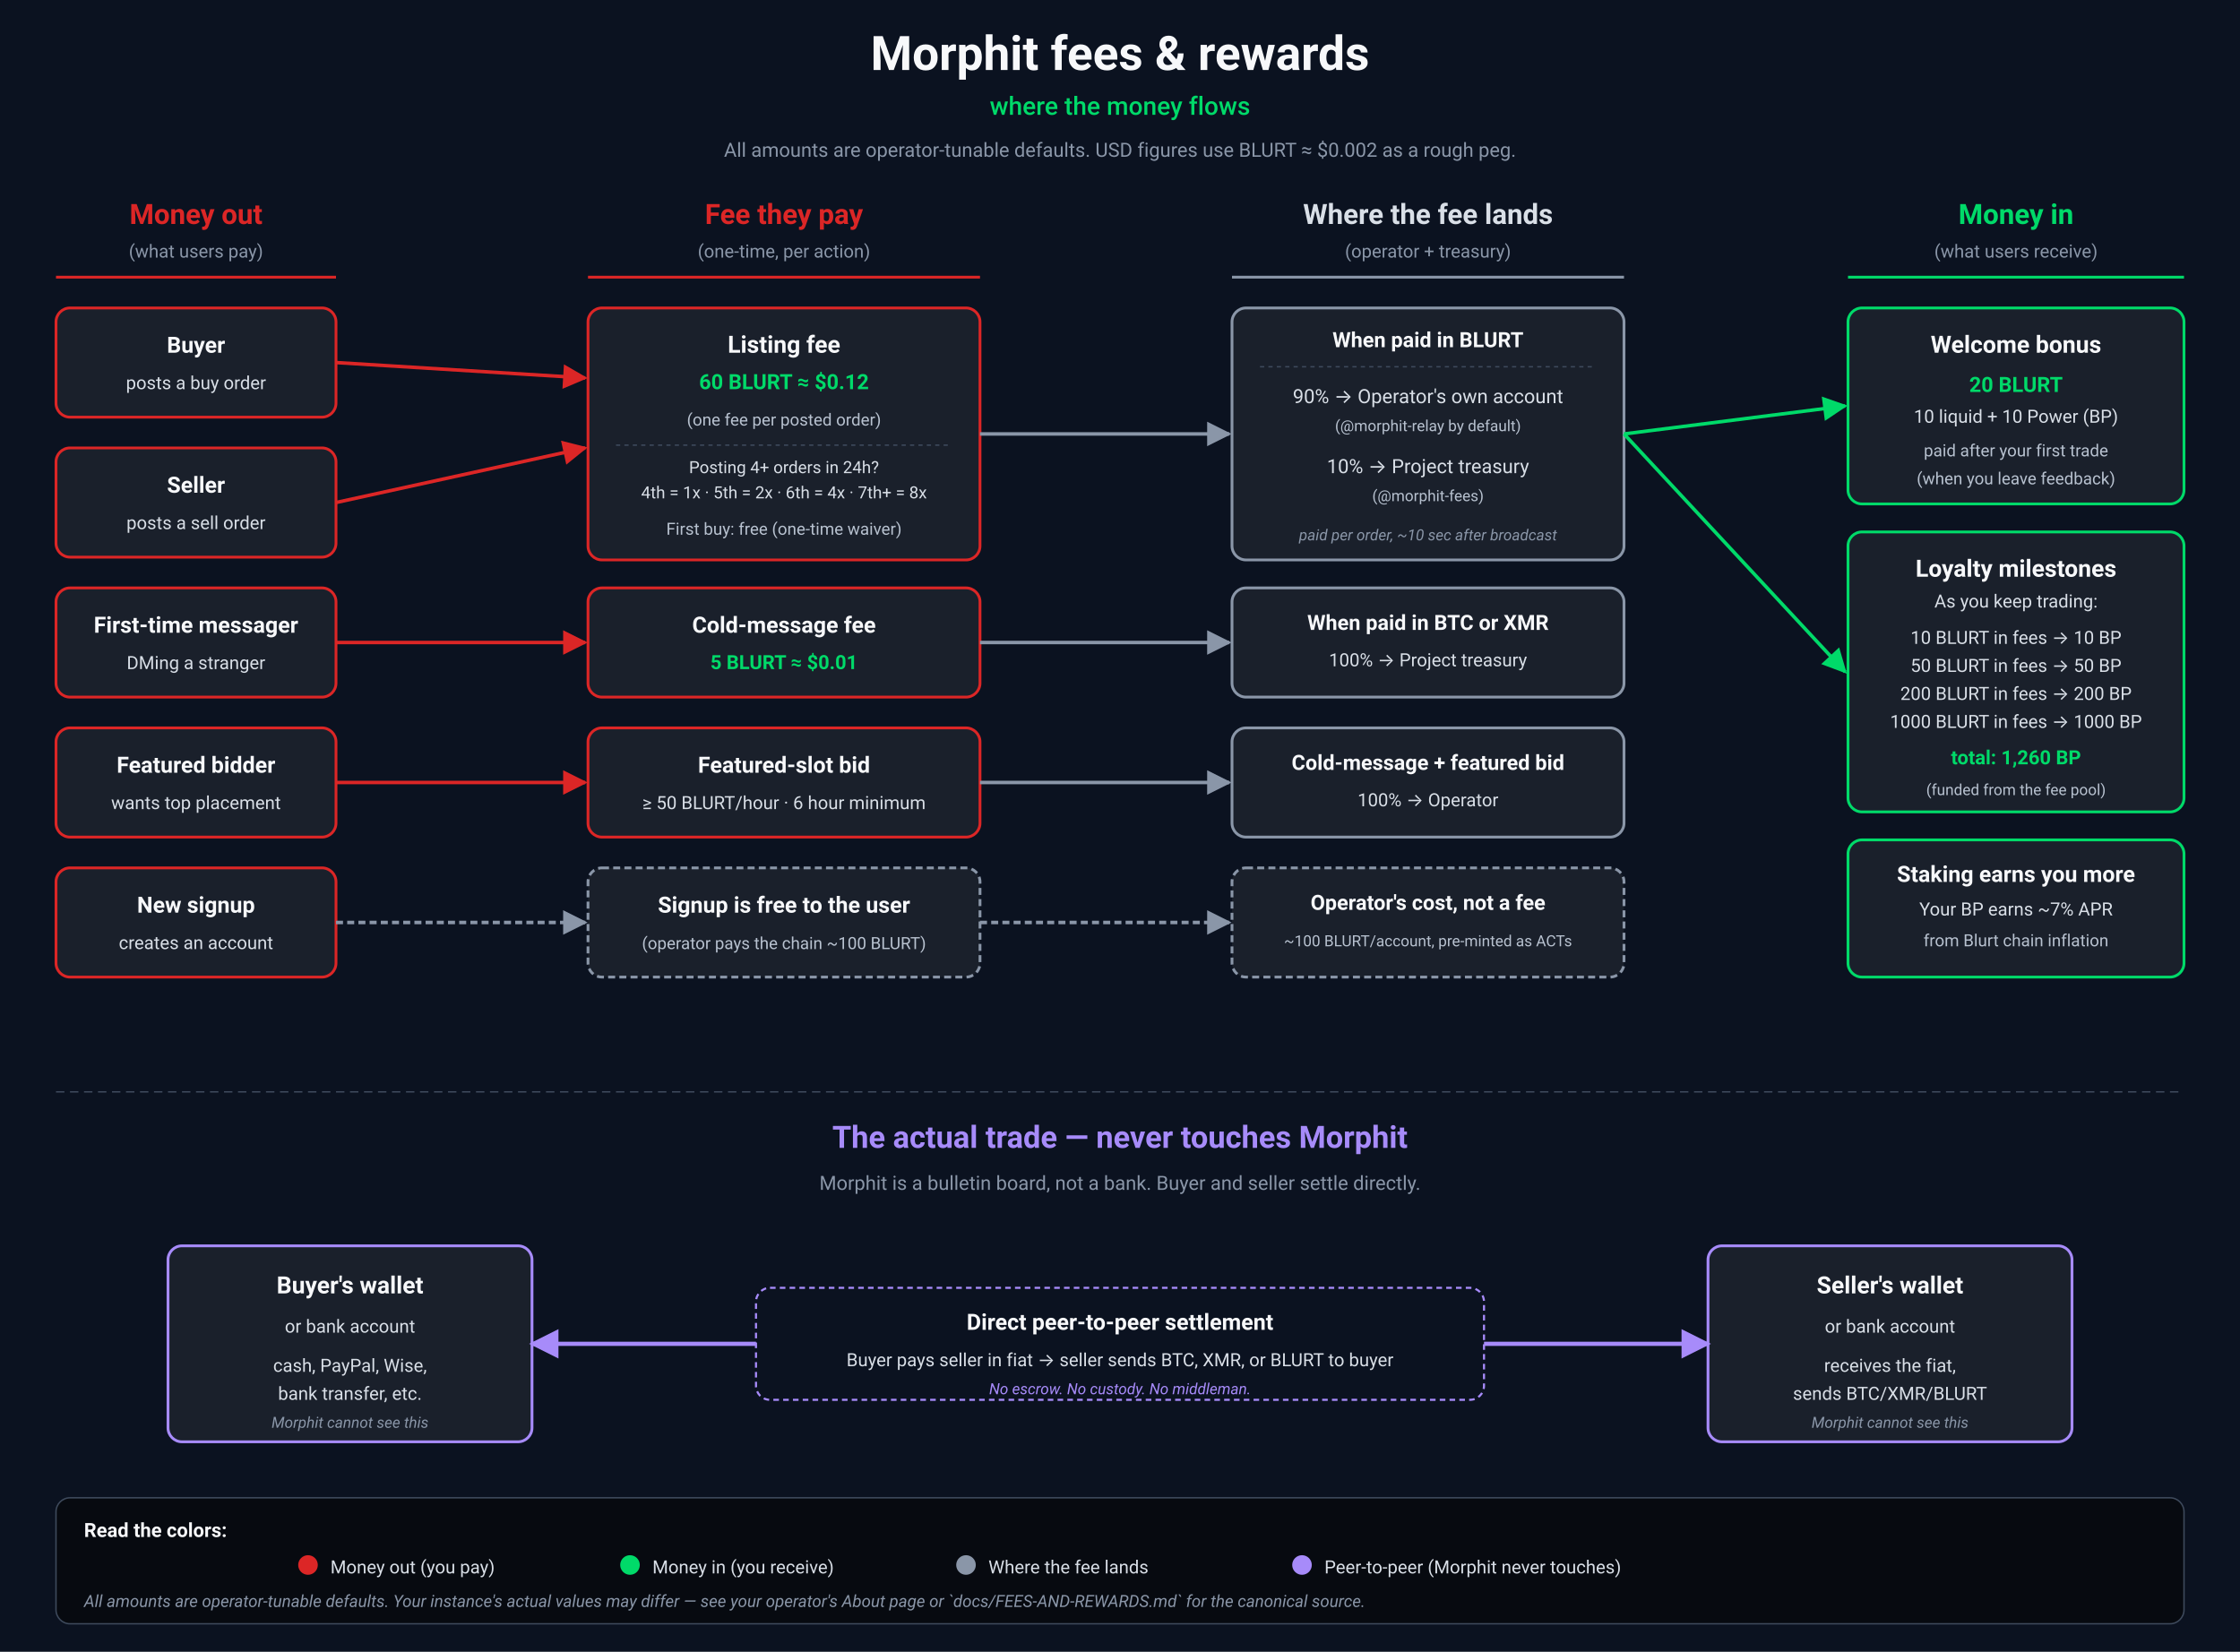
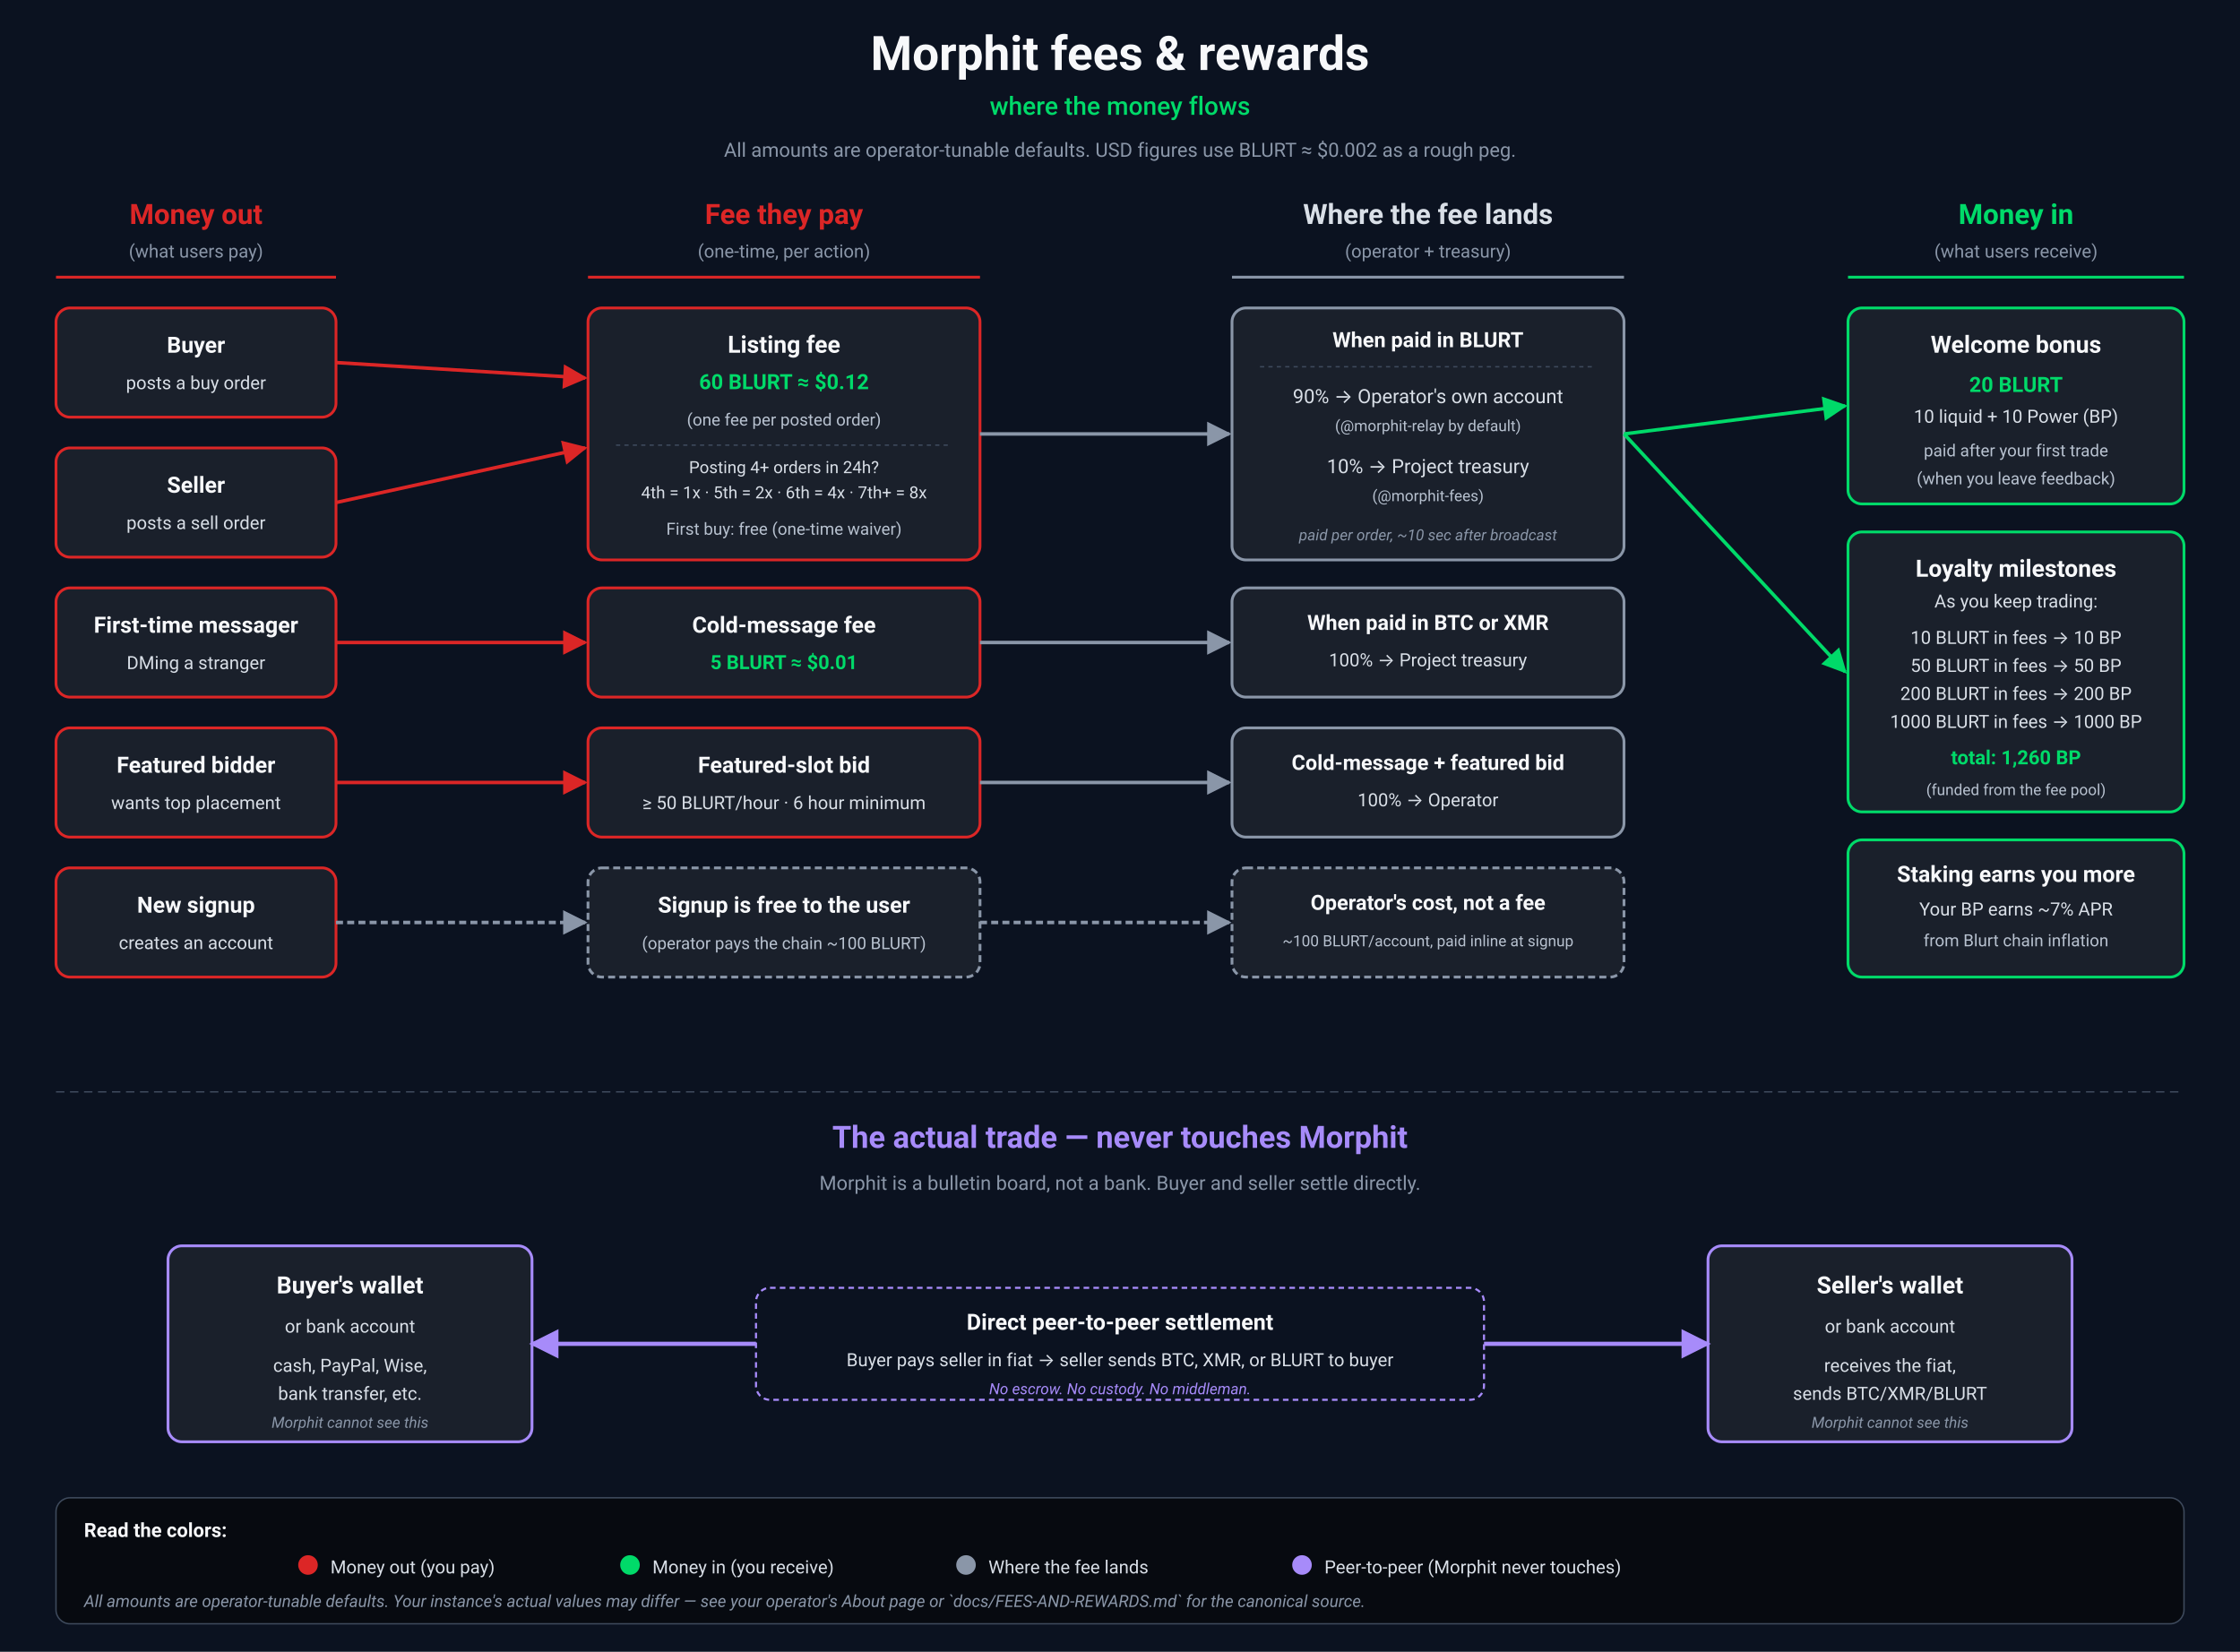
<svg xmlns="http://www.w3.org/2000/svg" viewBox="0 0 1600 1180" font-family="-apple-system, BlinkMacSystemFont, 'Segoe UI', Roboto, sans-serif">
  <defs>
    <marker id="arrow-red" viewBox="0 0 10 10" refX="9" refY="5" markerWidth="7" markerHeight="7" orient="auto-start-reverse">
      <path d="M 0 0 L 10 5 L 0 10 z" fill="#DC2626" />
    </marker>
    <marker id="arrow-green" viewBox="0 0 10 10" refX="9" refY="5" markerWidth="7" markerHeight="7" orient="auto-start-reverse">
      <path d="M 0 0 L 10 5 L 0 10 z" fill="#00DA69" />
    </marker>
    <marker id="arrow-neutral" viewBox="0 0 10 10" refX="9" refY="5" markerWidth="7" markerHeight="7" orient="auto-start-reverse">
      <path d="M 0 0 L 10 5 L 0 10 z" fill="#8A96A8" />
    </marker>
    <marker id="arrow-purple" viewBox="0 0 10 10" refX="9" refY="5" markerWidth="7" markerHeight="7" orient="auto-start-reverse">
      <path d="M 0 0 L 10 5 L 0 10 z" fill="#A78BFA" />
    </marker>
  </defs>
  <rect width="1600" height="1180" fill="#0B1220" />
  <text x="800" y="50" text-anchor="middle" font-size="34" font-weight="700" fill="#F7F8FA">Morphit fees &amp; rewards</text>
  <text x="800" y="82" text-anchor="middle" font-size="18" font-weight="500" fill="#00DA69">where the money flows</text>
  <text x="800" y="112" text-anchor="middle" font-size="14" fill="#8A96A8">All amounts are operator-tunable defaults. USD figures use BLURT ≈ $0.002 as a rough peg.</text>
  <text x="140" y="160" text-anchor="middle" font-size="20" font-weight="700" fill="#DC2626">Money out</text>
  <text x="140" y="184" text-anchor="middle" font-size="13" fill="#8A96A8">(what users pay)</text>
  <line x1="40" y1="198" x2="240" y2="198" stroke="#DC2626" stroke-width="2" />
  <g>
    <rect x="40" y="220" width="200" height="78" rx="10" fill="#1A202B" stroke="#DC2626" stroke-width="2" />
    <text x="140" y="252" text-anchor="middle" font-size="16" font-weight="600" fill="#F7F8FA">Buyer</text>
    <text x="140" y="278" text-anchor="middle" font-size="13" fill="#D9DFE7">posts a buy order</text>
  </g>
  <g>
    <rect x="40" y="320" width="200" height="78" rx="10" fill="#1A202B" stroke="#DC2626" stroke-width="2" />
    <text x="140" y="352" text-anchor="middle" font-size="16" font-weight="600" fill="#F7F8FA">Seller</text>
    <text x="140" y="378" text-anchor="middle" font-size="13" fill="#D9DFE7">posts a sell order</text>
  </g>
  <g>
    <rect x="40" y="420" width="200" height="78" rx="10" fill="#1A202B" stroke="#DC2626" stroke-width="2" />
    <text x="140" y="452" text-anchor="middle" font-size="16" font-weight="600" fill="#F7F8FA">First-time messager</text>
    <text x="140" y="478" text-anchor="middle" font-size="13" fill="#D9DFE7">DMing a stranger</text>
  </g>
  <g>
    <rect x="40" y="520" width="200" height="78" rx="10" fill="#1A202B" stroke="#DC2626" stroke-width="2" />
    <text x="140" y="552" text-anchor="middle" font-size="16" font-weight="600" fill="#F7F8FA">Featured bidder</text>
    <text x="140" y="578" text-anchor="middle" font-size="13" fill="#D9DFE7">wants top placement</text>
  </g>
  <g>
    <rect x="40" y="620" width="200" height="78" rx="10" fill="#1A202B" stroke="#DC2626" stroke-width="2" />
    <text x="140" y="652" text-anchor="middle" font-size="16" font-weight="600" fill="#F7F8FA">New signup</text>
    <text x="140" y="678" text-anchor="middle" font-size="13" fill="#D9DFE7">creates an account</text>
  </g>
  <text x="560" y="160" text-anchor="middle" font-size="20" font-weight="700" fill="#DC2626">Fee they pay</text>
  <text x="560" y="184" text-anchor="middle" font-size="13" fill="#8A96A8">(one-time, per action)</text>
  <line x1="420" y1="198" x2="700" y2="198" stroke="#DC2626" stroke-width="2" />
  <g>
    <rect x="420" y="220" width="280" height="180" rx="10" fill="#1A202B" stroke="#DC2626" stroke-width="2" />
    <text x="560" y="252" text-anchor="middle" font-size="17" font-weight="700" fill="#F7F8FA">Listing fee</text>
    <text x="560" y="278" text-anchor="middle" font-size="15" font-weight="600" fill="#00DA69">60 BLURT  ≈ $0.12</text>
    <text x="560" y="304" text-anchor="middle" font-size="12" fill="#B8C2D0">(one fee per posted order)</text>
    <line x1="440" y1="318" x2="680" y2="318" stroke="#3E4A5C" stroke-dasharray="3 3" />
    <text x="560" y="338" text-anchor="middle" font-size="12" fill="#D9DFE7">Posting 4+ orders in 24h?</text>
    <text x="560" y="356" text-anchor="middle" font-size="12" fill="#D9DFE7">4th = 1x · 5th = 2x · 6th = 4x · 7th+ = 8x</text>
    <text x="560" y="382" text-anchor="middle" font-size="12" fill="#B8C2D0">First buy: free (one-time waiver)</text>
  </g>
  <g>
    <rect x="420" y="420" width="280" height="78" rx="10" fill="#1A202B" stroke="#DC2626" stroke-width="2" />
    <text x="560" y="452" text-anchor="middle" font-size="16" font-weight="700" fill="#F7F8FA">Cold-message fee</text>
    <text x="560" y="478" text-anchor="middle" font-size="14" font-weight="600" fill="#00DA69">5 BLURT  ≈ $0.01</text>
  </g>
  <g>
    <rect x="420" y="520" width="280" height="78" rx="10" fill="#1A202B" stroke="#DC2626" stroke-width="2" />
    <text x="560" y="552" text-anchor="middle" font-size="16" font-weight="700" fill="#F7F8FA">Featured-slot bid</text>
    <text x="560" y="578" text-anchor="middle" font-size="13" fill="#D9DFE7">≥ 50 BLURT/hour · 6 hour minimum</text>
  </g>
  <g>
    <rect x="420" y="620" width="280" height="78" rx="10" fill="#1A202B" stroke="#8A96A8" stroke-width="2" stroke-dasharray="5 3" />
    <text x="560" y="652" text-anchor="middle" font-size="16" font-weight="700" fill="#F7F8FA">Signup is free to the user</text>
    <text x="560" y="678" text-anchor="middle" font-size="12" fill="#B8C2D0">(operator pays the chain ~100 BLURT)</text>
  </g>
  <line x1="240" y1="259" x2="418" y2="270" stroke="#DC2626" stroke-width="2.5" marker-end="url(#arrow-red)" />
  <line x1="240" y1="359" x2="418" y2="320" stroke="#DC2626" stroke-width="2.5" marker-end="url(#arrow-red)" />
  <line x1="240" y1="459" x2="418" y2="459" stroke="#DC2626" stroke-width="2.5" marker-end="url(#arrow-red)" />
  <line x1="240" y1="559" x2="418" y2="559" stroke="#DC2626" stroke-width="2.5" marker-end="url(#arrow-red)" />
  <line x1="240" y1="659" x2="418" y2="659" stroke="#8A96A8" stroke-width="2.5" stroke-dasharray="5 3" marker-end="url(#arrow-neutral)" />
  <text x="1020" y="160" text-anchor="middle" font-size="20" font-weight="700" fill="#D9DFE7">Where the fee lands</text>
  <text x="1020" y="184" text-anchor="middle" font-size="13" fill="#8A96A8">(operator + treasury)</text>
  <line x1="880" y1="198" x2="1160" y2="198" stroke="#8A96A8" stroke-width="2" />
  <g>
    <rect x="880" y="220" width="280" height="180" rx="10" fill="#1A202B" stroke="#8A96A8" stroke-width="2" />
    <text x="1020" y="248" text-anchor="middle" font-size="15" font-weight="700" fill="#F7F8FA">When paid in BLURT</text>
    <line x1="900" y1="262" x2="1140" y2="262" stroke="#3E4A5C" stroke-dasharray="3 3" />
    <text x="1020" y="288" text-anchor="middle" font-size="14" fill="#D9DFE7">90% → Operator's own account</text>
    <text x="1020" y="308" text-anchor="middle" font-size="11" fill="#B8C2D0">(@morphit-relay by default)</text>
    <text x="1020" y="338" text-anchor="middle" font-size="14" fill="#D9DFE7">10% → Project treasury</text>
    <text x="1020" y="358" text-anchor="middle" font-size="11" fill="#B8C2D0">(@morphit-fees)</text>
    <text x="1020" y="386" text-anchor="middle" font-size="11" fill="#8A96A8" font-style="italic">paid per order, ~10 sec after broadcast</text>
  </g>
  <g>
    <rect x="880" y="420" width="280" height="78" rx="10" fill="#1A202B" stroke="#8A96A8" stroke-width="2" />
    <text x="1020" y="450" text-anchor="middle" font-size="15" font-weight="700" fill="#F7F8FA">When paid in BTC or XMR</text>
    <text x="1020" y="476" text-anchor="middle" font-size="13" fill="#D9DFE7">100% → Project treasury</text>
  </g>
  <g>
    <rect x="880" y="520" width="280" height="78" rx="10" fill="#1A202B" stroke="#8A96A8" stroke-width="2" />
    <text x="1020" y="550" text-anchor="middle" font-size="15" font-weight="700" fill="#F7F8FA">Cold-message + featured bid</text>
    <text x="1020" y="576" text-anchor="middle" font-size="13" fill="#D9DFE7">100% → Operator</text>
  </g>
  <g>
    <rect x="880" y="620" width="280" height="78" rx="10" fill="#1A202B" stroke="#8A96A8" stroke-width="2" stroke-dasharray="5 3" />
    <text x="1020" y="650" text-anchor="middle" font-size="15" font-weight="700" fill="#F7F8FA">Operator's cost, not a fee</text>
-     <text x="1020" y="676" text-anchor="middle" font-size="11" fill="#B8C2D0">~100 BLURT/account, pre-minted as ACTs</text>
+     <text x="1020" y="676" text-anchor="middle" font-size="11" fill="#B8C2D0">~100 BLURT/account, paid inline at signup</text>
  </g>
  <line x1="700" y1="310" x2="878" y2="310" stroke="#8A96A8" stroke-width="2.5" marker-end="url(#arrow-neutral)" />
  <line x1="700" y1="459" x2="878" y2="459" stroke="#8A96A8" stroke-width="2.5" marker-end="url(#arrow-neutral)" />
  <line x1="700" y1="559" x2="878" y2="559" stroke="#8A96A8" stroke-width="2.5" marker-end="url(#arrow-neutral)" />
  <line x1="700" y1="659" x2="878" y2="659" stroke="#8A96A8" stroke-width="2.5" stroke-dasharray="5 3" marker-end="url(#arrow-neutral)" />
  <text x="1440" y="160" text-anchor="middle" font-size="20" font-weight="700" fill="#00DA69">Money in</text>
  <text x="1440" y="184" text-anchor="middle" font-size="13" fill="#8A96A8">(what users receive)</text>
  <line x1="1320" y1="198" x2="1560" y2="198" stroke="#00DA69" stroke-width="2" />
  <g>
    <rect x="1320" y="220" width="240" height="140" rx="10" fill="#1A202B" stroke="#00DA69" stroke-width="2" />
    <text x="1440" y="252" text-anchor="middle" font-size="17" font-weight="700" fill="#F7F8FA">Welcome bonus</text>
    <text x="1440" y="280" text-anchor="middle" font-size="15" font-weight="600" fill="#00DA69">20 BLURT</text>
    <text x="1440" y="302" text-anchor="middle" font-size="13" fill="#D9DFE7">10 liquid + 10 Power (BP)</text>
    <text x="1440" y="326" text-anchor="middle" font-size="12" fill="#B8C2D0">paid after your first trade</text>
    <text x="1440" y="346" text-anchor="middle" font-size="12" fill="#B8C2D0">(when you leave feedback)</text>
  </g>
  <g>
    <rect x="1320" y="380" width="240" height="200" rx="10" fill="#1A202B" stroke="#00DA69" stroke-width="2" />
    <text x="1440" y="412" text-anchor="middle" font-size="17" font-weight="700" fill="#F7F8FA">Loyalty milestones</text>
    <text x="1440" y="434" text-anchor="middle" font-size="13" fill="#D9DFE7">As you keep trading:</text>
    <text x="1440" y="460" text-anchor="middle" font-size="13" fill="#D9DFE7">10 BLURT in fees → 10 BP</text>
    <text x="1440" y="480" text-anchor="middle" font-size="13" fill="#D9DFE7">50 BLURT in fees → 50 BP</text>
    <text x="1440" y="500" text-anchor="middle" font-size="13" fill="#D9DFE7">200 BLURT in fees → 200 BP</text>
    <text x="1440" y="520" text-anchor="middle" font-size="13" fill="#D9DFE7">1000 BLURT in fees → 1000 BP</text>
    <text x="1440" y="546" text-anchor="middle" font-size="14" font-weight="600" fill="#00DA69">total: 1,260 BP</text>
    <text x="1440" y="568" text-anchor="middle" font-size="11" fill="#B8C2D0">(funded from the fee pool)</text>
  </g>
  <g>
    <rect x="1320" y="600" width="240" height="98" rx="10" fill="#1A202B" stroke="#00DA69" stroke-width="2" />
    <text x="1440" y="630" text-anchor="middle" font-size="16" font-weight="700" fill="#F7F8FA">Staking earns you more</text>
    <text x="1440" y="654" text-anchor="middle" font-size="13" fill="#D9DFE7">Your BP earns ~7% APR</text>
    <text x="1440" y="676" text-anchor="middle" font-size="12" fill="#B8C2D0">from Blurt chain inflation</text>
  </g>
  <line x1="1160" y1="310" x2="1318" y2="290" stroke="#00DA69" stroke-width="2.5" marker-end="url(#arrow-green)" />
  <line x1="1160" y1="310" x2="1318" y2="480" stroke="#00DA69" stroke-width="2.5" marker-end="url(#arrow-green)" />
  <line x1="40" y1="780" x2="1560" y2="780" stroke="#3E4A5C" stroke-width="1" stroke-dasharray="6 4" />
  <text x="800" y="820" text-anchor="middle" font-size="22" font-weight="700" fill="#A78BFA">The actual trade — never touches Morphit</text>
  <text x="800" y="850" text-anchor="middle" font-size="14" fill="#8A96A8">Morphit is a bulletin board, not a bank. Buyer and seller settle directly.</text>
  <g>
    <rect x="120" y="890" width="260" height="140" rx="10" fill="#1A202B" stroke="#A78BFA" stroke-width="2" />
    <text x="250" y="924" text-anchor="middle" font-size="17" font-weight="700" fill="#F7F8FA">Buyer's wallet</text>
    <text x="250" y="952" text-anchor="middle" font-size="13" fill="#D9DFE7">or bank account</text>
    <text x="250" y="980" text-anchor="middle" font-size="13" fill="#D9DFE7">cash, PayPal, Wise,</text>
    <text x="250" y="1000" text-anchor="middle" font-size="13" fill="#D9DFE7">bank transfer, etc.</text>
    <text x="250" y="1020" text-anchor="middle" font-size="11" font-style="italic" fill="#8A96A8">Morphit cannot see this</text>
  </g>
  <g>
    <rect x="1220" y="890" width="260" height="140" rx="10" fill="#1A202B" stroke="#A78BFA" stroke-width="2" />
    <text x="1350" y="924" text-anchor="middle" font-size="17" font-weight="700" fill="#F7F8FA">Seller's wallet</text>
    <text x="1350" y="952" text-anchor="middle" font-size="13" fill="#D9DFE7">or bank account</text>
    <text x="1350" y="980" text-anchor="middle" font-size="13" fill="#D9DFE7">receives the fiat,</text>
    <text x="1350" y="1000" text-anchor="middle" font-size="13" fill="#D9DFE7">sends BTC/XMR/BLURT</text>
    <text x="1350" y="1020" text-anchor="middle" font-size="11" font-style="italic" fill="#8A96A8">Morphit cannot see this</text>
  </g>
  <g>
    <line x1="380" y1="960" x2="1220" y2="960" stroke="#A78BFA" stroke-width="3" marker-end="url(#arrow-purple)" marker-start="url(#arrow-purple)" />
    <rect x="540" y="920" width="520" height="80" rx="10" fill="#0B1220" stroke="#A78BFA" stroke-width="1.5" stroke-dasharray="4 3" />
    <text x="800" y="950" text-anchor="middle" font-size="16" font-weight="700" fill="#F7F8FA">Direct peer-to-peer settlement</text>
    <text x="800" y="976" text-anchor="middle" font-size="13" fill="#D9DFE7">Buyer pays seller in fiat → seller sends BTC, XMR, or BLURT to buyer</text>
    <text x="800" y="996" text-anchor="middle" font-size="11" font-style="italic" fill="#A78BFA">No escrow. No custody. No middleman.</text>
  </g>
  <g>
    <rect x="40" y="1070" width="1520" height="90" rx="10" fill="#070A10" stroke="#3E4A5C" stroke-width="1" />
    <text x="60" y="1098" font-size="14" font-weight="700" fill="#F7F8FA">Read the colors:</text>
    <circle cx="220" cy="1118" r="7" fill="#DC2626" />
    <text x="236" y="1124" font-size="13" fill="#D9DFE7">Money out (you pay)</text>
    <circle cx="450" cy="1118" r="7" fill="#00DA69" />
    <text x="466" y="1124" font-size="13" fill="#D9DFE7">Money in (you receive)</text>
    <circle cx="690" cy="1118" r="7" fill="#8A96A8" />
    <text x="706" y="1124" font-size="13" fill="#D9DFE7">Where the fee lands</text>
    <circle cx="930" cy="1118" r="7" fill="#A78BFA" />
    <text x="946" y="1124" font-size="13" fill="#D9DFE7">Peer-to-peer (Morphit never touches)</text>
    <text x="60" y="1148" font-size="12" font-style="italic" fill="#8A96A8">All amounts are operator-tunable defaults. Your instance's actual values may differ — see your operator's About page or `docs/FEES-AND-REWARDS.md` for the canonical source.</text>
  </g>
</svg>
